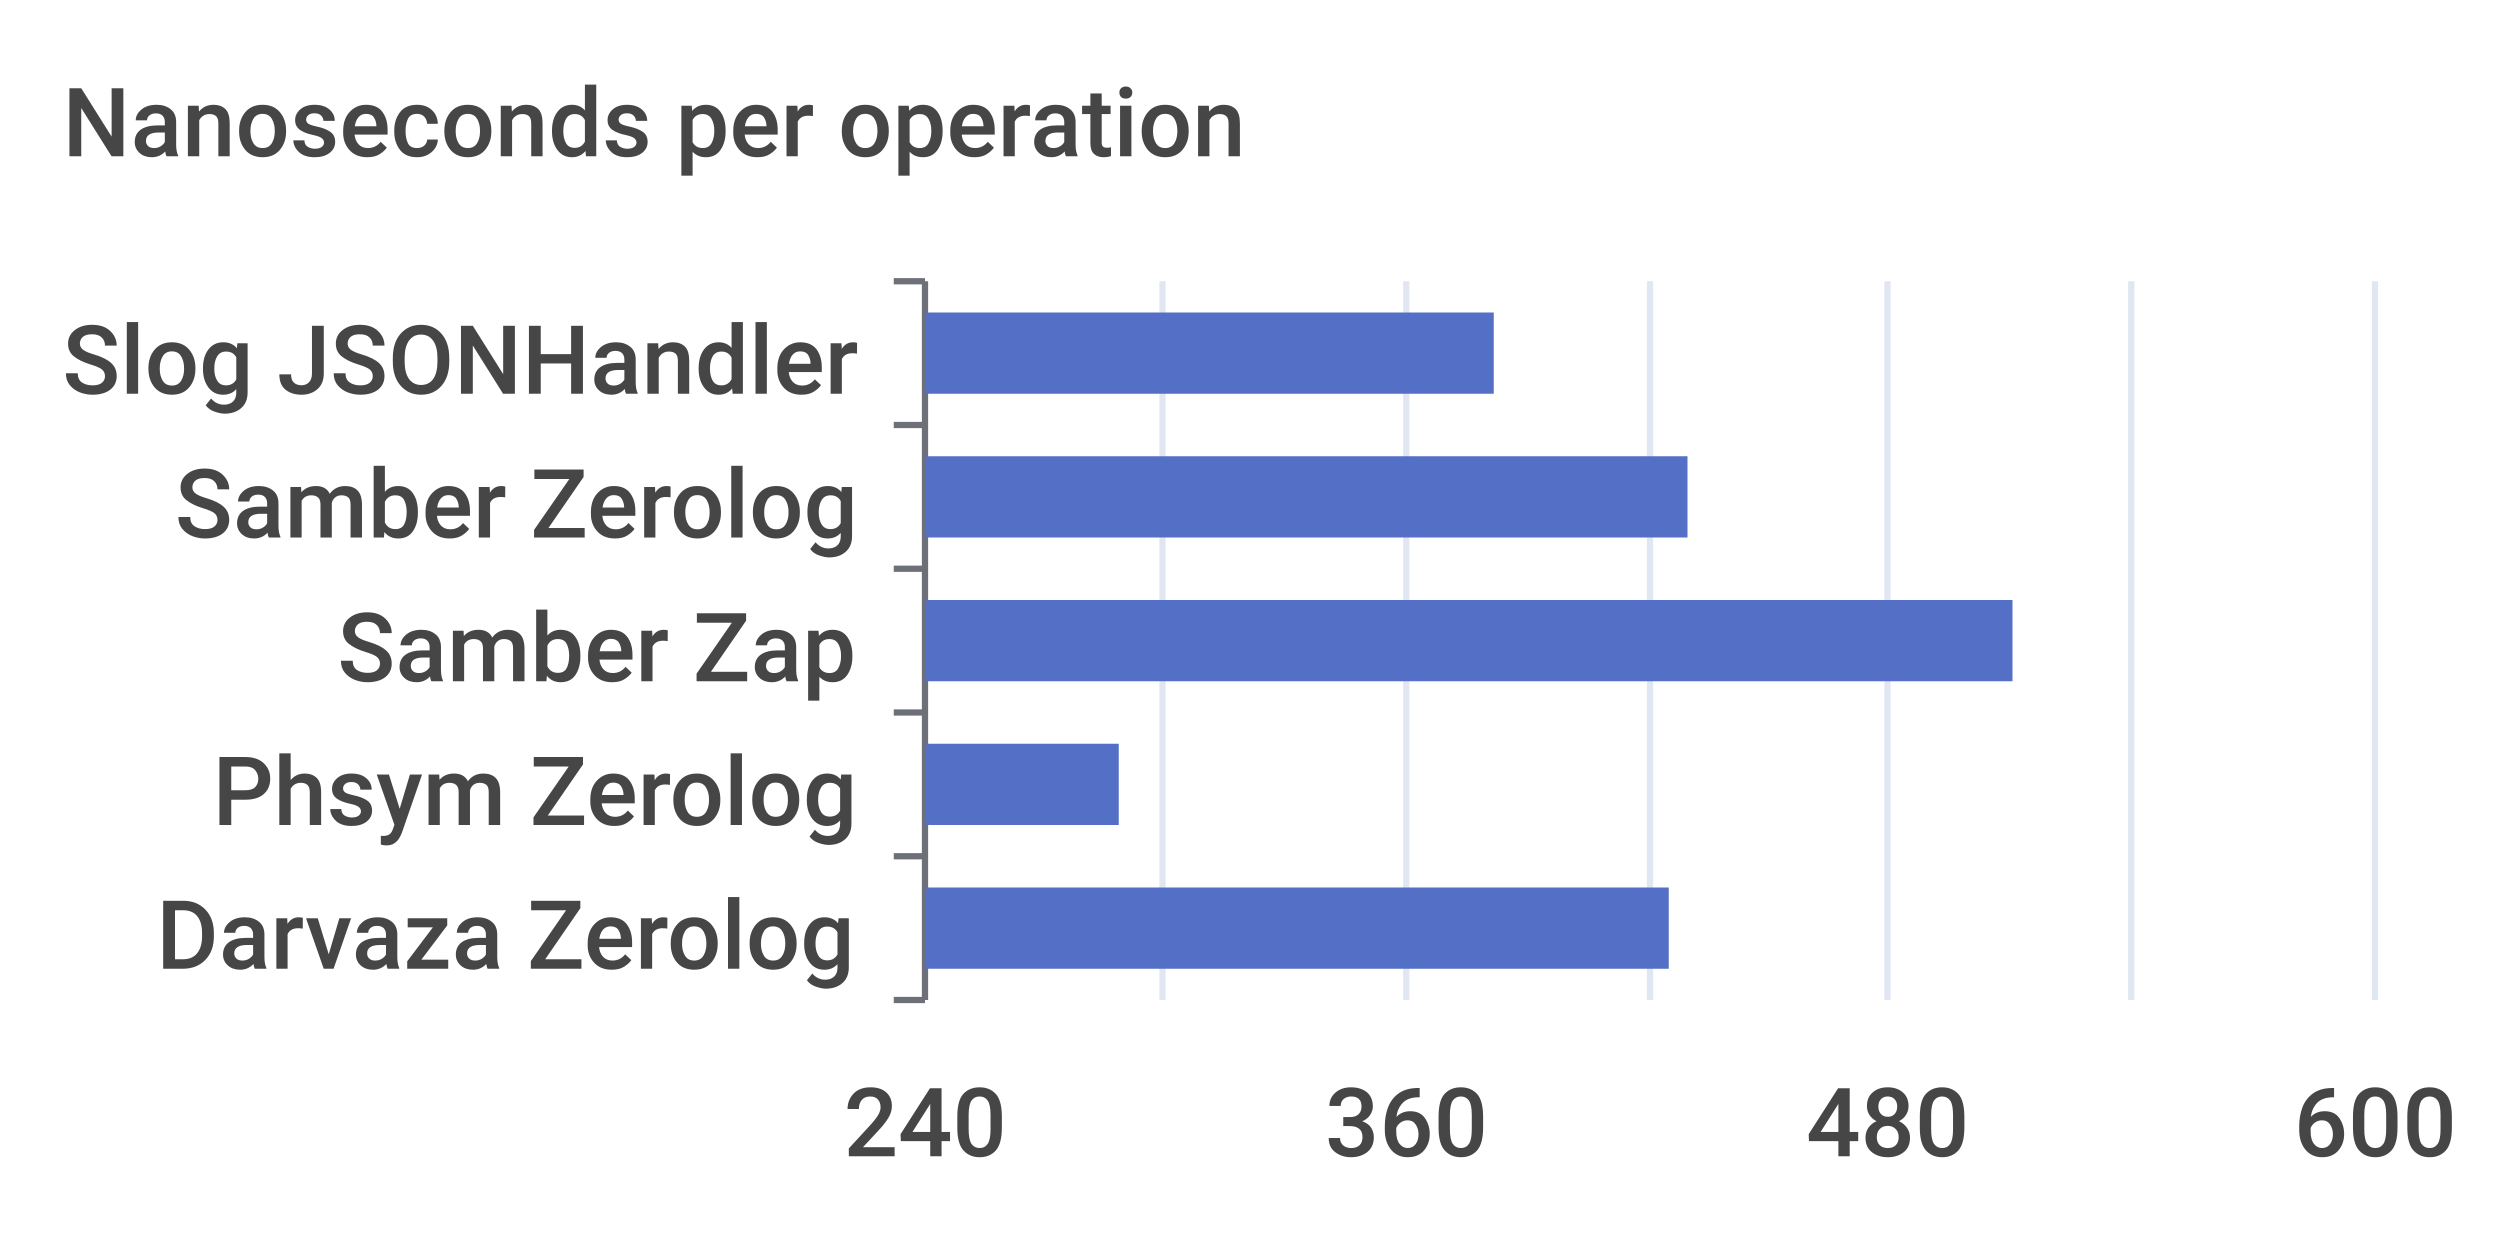
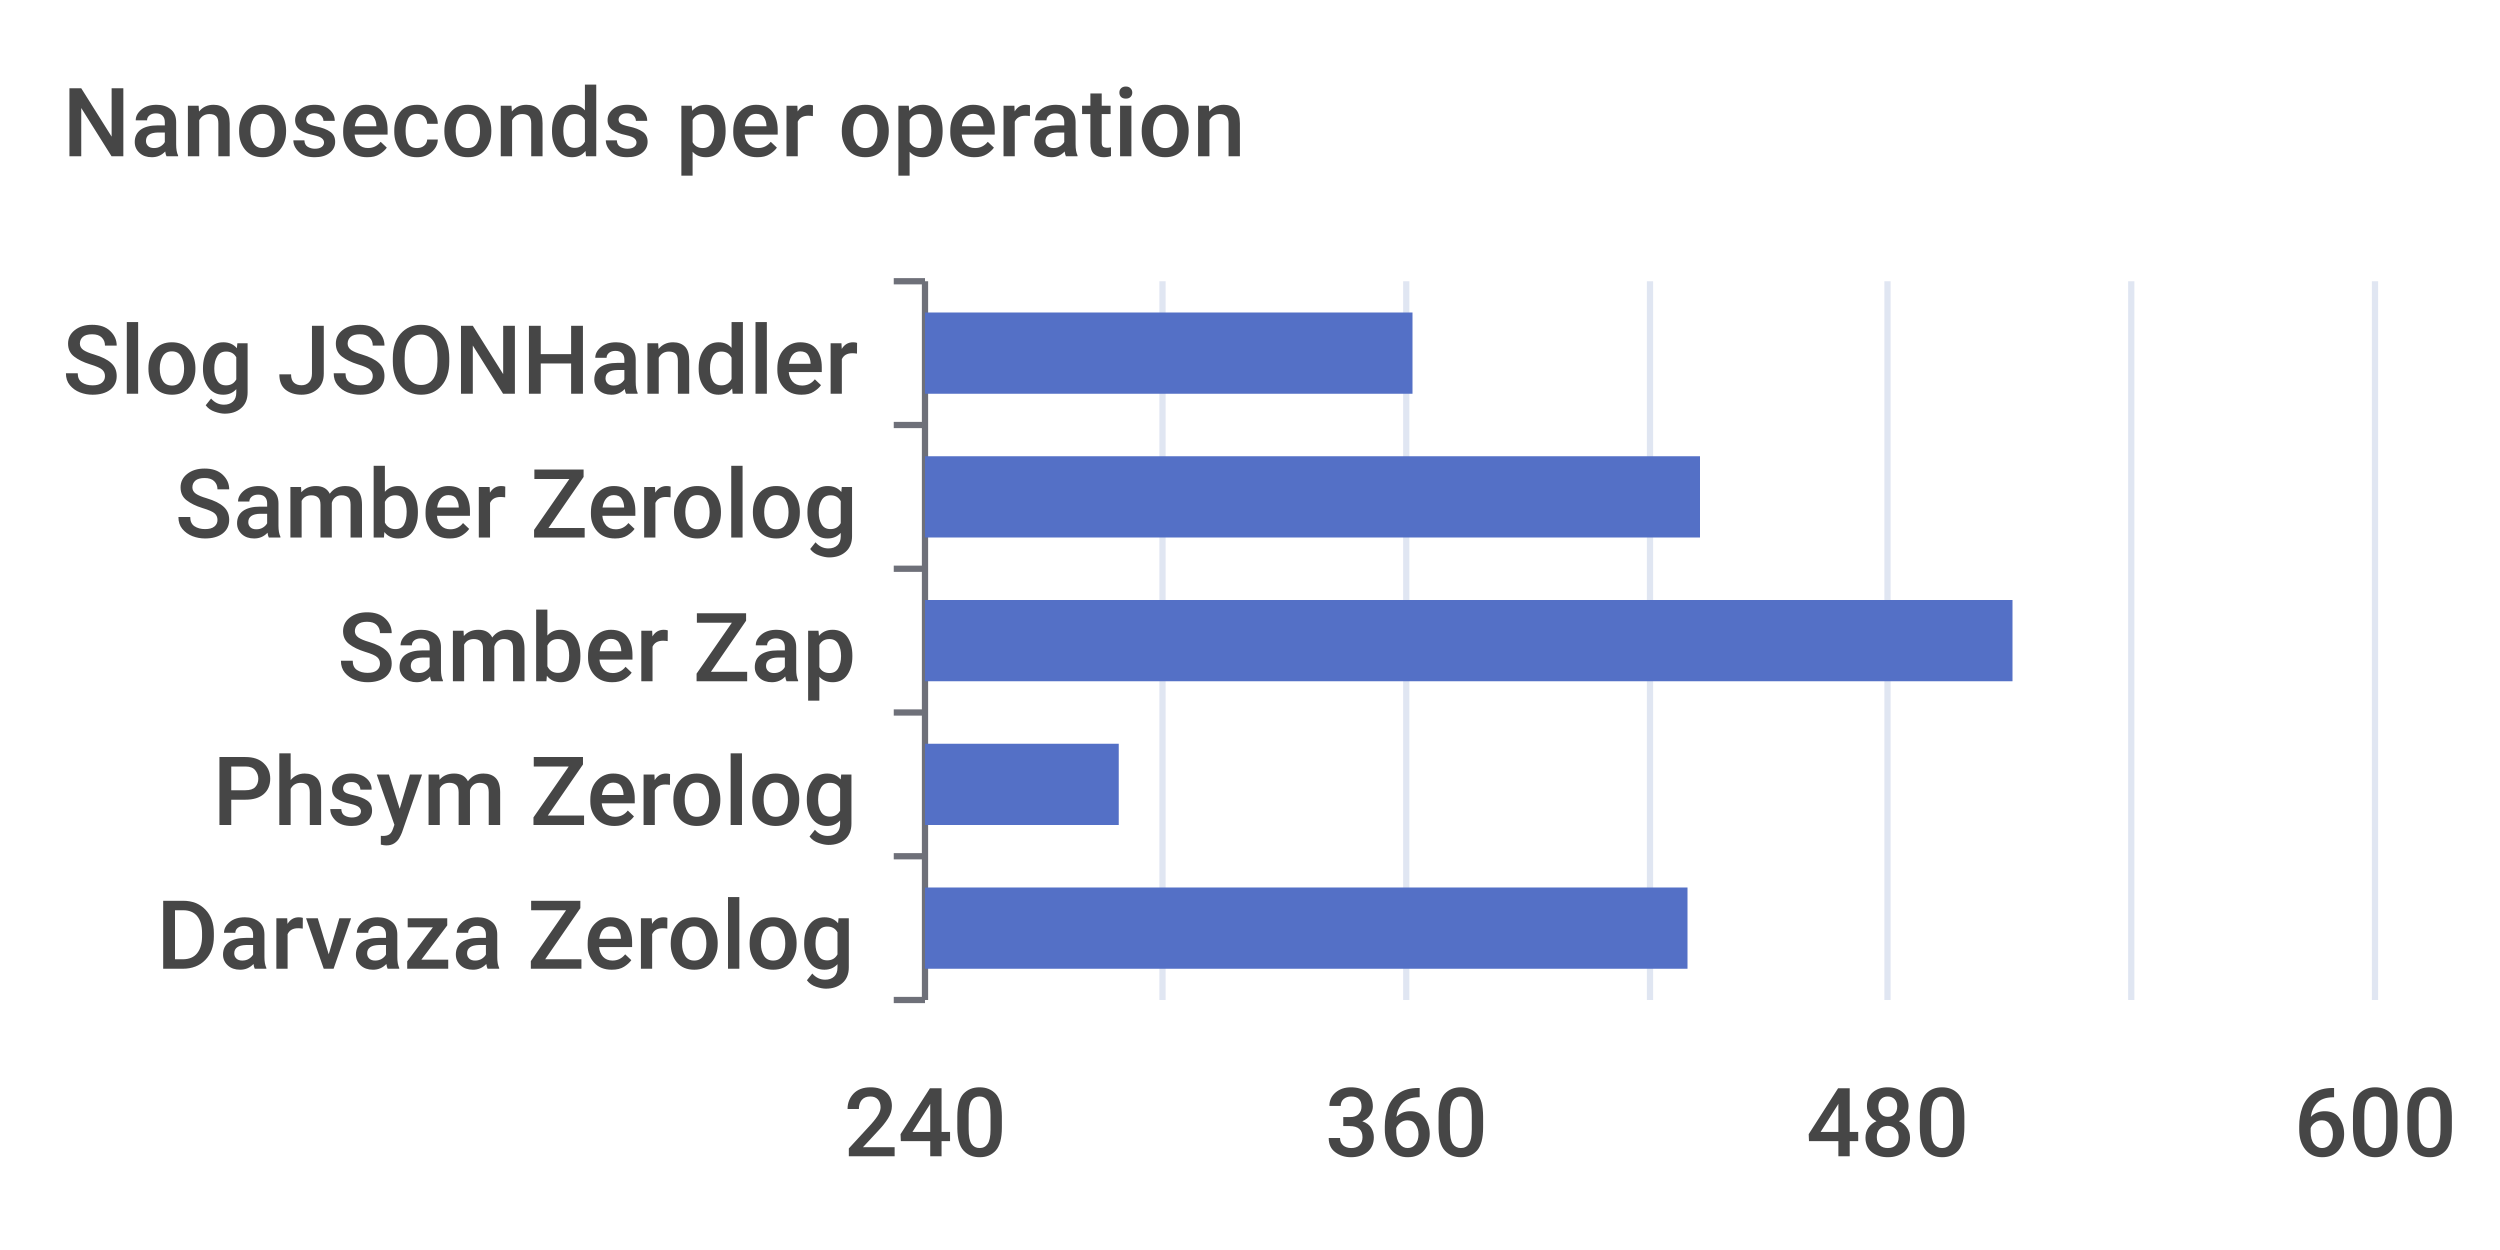
<svg xmlns="http://www.w3.org/2000/svg" width="400" height="200">\n<path d="M 0 0 L 400 0 L 400 200 L 0 200 L 0 0" style="stroke-width:0;stroke:none;fill:rgba(255,255,255,1.0)" />
  <text x="10" y="25" style="stroke-width:0;stroke:none;fill:rgba(70,70,70,1.0);font-size:15.3px;font-family:'Roboto Medium',sans-serif">Nanoseconds per operation</text>
  <path d="M 143 45 L 148 45" style="stroke-width:1;stroke:rgba(110,112,121,1.0);fill:none" />
  <path d="M 143 68 L 148 68" style="stroke-width:1;stroke:rgba(110,112,121,1.0);fill:none" />
  <path d="M 143 91 L 148 91" style="stroke-width:1;stroke:rgba(110,112,121,1.0);fill:none" />
  <path d="M 143 114 L 148 114" style="stroke-width:1;stroke:rgba(110,112,121,1.0);fill:none" />
  <path d="M 143 137 L 148 137" style="stroke-width:1;stroke:rgba(110,112,121,1.0);fill:none" />
  <path d="M 143 160 L 148 160" style="stroke-width:1;stroke:rgba(110,112,121,1.0);fill:none" />
  <path d="M 148 45 L 148 160" style="stroke-width:1;stroke:rgba(110,112,121,1.0);fill:none" />
  <text x="10" y="63" style="stroke-width:0;stroke:none;fill:rgba(70,70,70,1.0);font-size:15.3px;font-family:'Roboto Medium',sans-serif">Slog JSONHandler</text>
  <text x="28" y="86" style="stroke-width:0;stroke:none;fill:rgba(70,70,70,1.0);font-size:15.3px;font-family:'Roboto Medium',sans-serif">Samber Zerolog</text>
  <text x="54" y="109" style="stroke-width:0;stroke:none;fill:rgba(70,70,70,1.0);font-size:15.3px;font-family:'Roboto Medium',sans-serif">Samber Zap</text>
  <text x="34" y="132" style="stroke-width:0;stroke:none;fill:rgba(70,70,70,1.0);font-size:15.3px;font-family:'Roboto Medium',sans-serif">Phsym Zerolog</text>
  <text x="25" y="155" style="stroke-width:0;stroke:none;fill:rgba(70,70,70,1.0);font-size:15.3px;font-family:'Roboto Medium',sans-serif">Darvaza Zerolog</text>
  <text x="135" y="185" style="stroke-width:0;stroke:none;fill:rgba(70,70,70,1.0);font-size:15.3px;font-family:'Roboto Medium',sans-serif">240</text>
  <text x="212" y="185" style="stroke-width:0;stroke:none;fill:rgba(70,70,70,1.0);font-size:15.3px;font-family:'Roboto Medium',sans-serif">360</text>
  <text x="289" y="185" style="stroke-width:0;stroke:none;fill:rgba(70,70,70,1.0);font-size:15.3px;font-family:'Roboto Medium',sans-serif">480</text>
  <text x="367" y="185" style="stroke-width:0;stroke:none;fill:rgba(70,70,70,1.0);font-size:15.3px;font-family:'Roboto Medium',sans-serif">600</text>
  <path d="M 186 45 L 186 160" style="stroke-width:1;stroke:rgba(224,230,242,1.0);fill:none" />
  <path d="M 225 45 L 225 160" style="stroke-width:1;stroke:rgba(224,230,242,1.0);fill:none" />
  <path d="M 264 45 L 264 160" style="stroke-width:1;stroke:rgba(224,230,242,1.0);fill:none" />
  <path d="M 302 45 L 302 160" style="stroke-width:1;stroke:rgba(224,230,242,1.0);fill:none" />
  <path d="M 341 45 L 341 160" style="stroke-width:1;stroke:rgba(224,230,242,1.0);fill:none" />
  <path d="M 380 45 L 380 160" style="stroke-width:1;stroke:rgba(224,230,242,1.0);fill:none" />
-   <path d="M 148 142 L 267 142 L 267 155 L 148 155 L 148 142" style="stroke-width:0;stroke:none;fill:rgba(84,112,198,1.0)" />
+   <path d="M 148 142 L 270 142 L 270 155 L 148 155 L 148 142" style="stroke-width:0;stroke:none;fill:rgba(84,112,198,1.0)" />
  <path d="M 148 119 L 179 119 L 179 132 L 148 132 L 148 119" style="stroke-width:0;stroke:none;fill:rgba(84,112,198,1.0)" />
  <path d="M 148 96 L 322 96 L 322 109 L 148 109 L 148 96" style="stroke-width:0;stroke:none;fill:rgba(84,112,198,1.0)" />
-   <path d="M 148 73 L 270 73 L 270 86 L 148 86 L 148 73" style="stroke-width:0;stroke:none;fill:rgba(84,112,198,1.0)" />
-   <path d="M 148 50 L 239 50 L 239 63 L 148 63 L 148 50" style="stroke-width:0;stroke:none;fill:rgba(84,112,198,1.0)" />
+   <path d="M 148 73 L 272 73 L 272 86 L 148 86 L 148 73" style="stroke-width:0;stroke:none;fill:rgba(84,112,198,1.0)" />
+   <path d="M 148 50 L 226 50 L 226 63 L 148 63 L 148 50" style="stroke-width:0;stroke:none;fill:rgba(84,112,198,1.0)" />
</svg>
